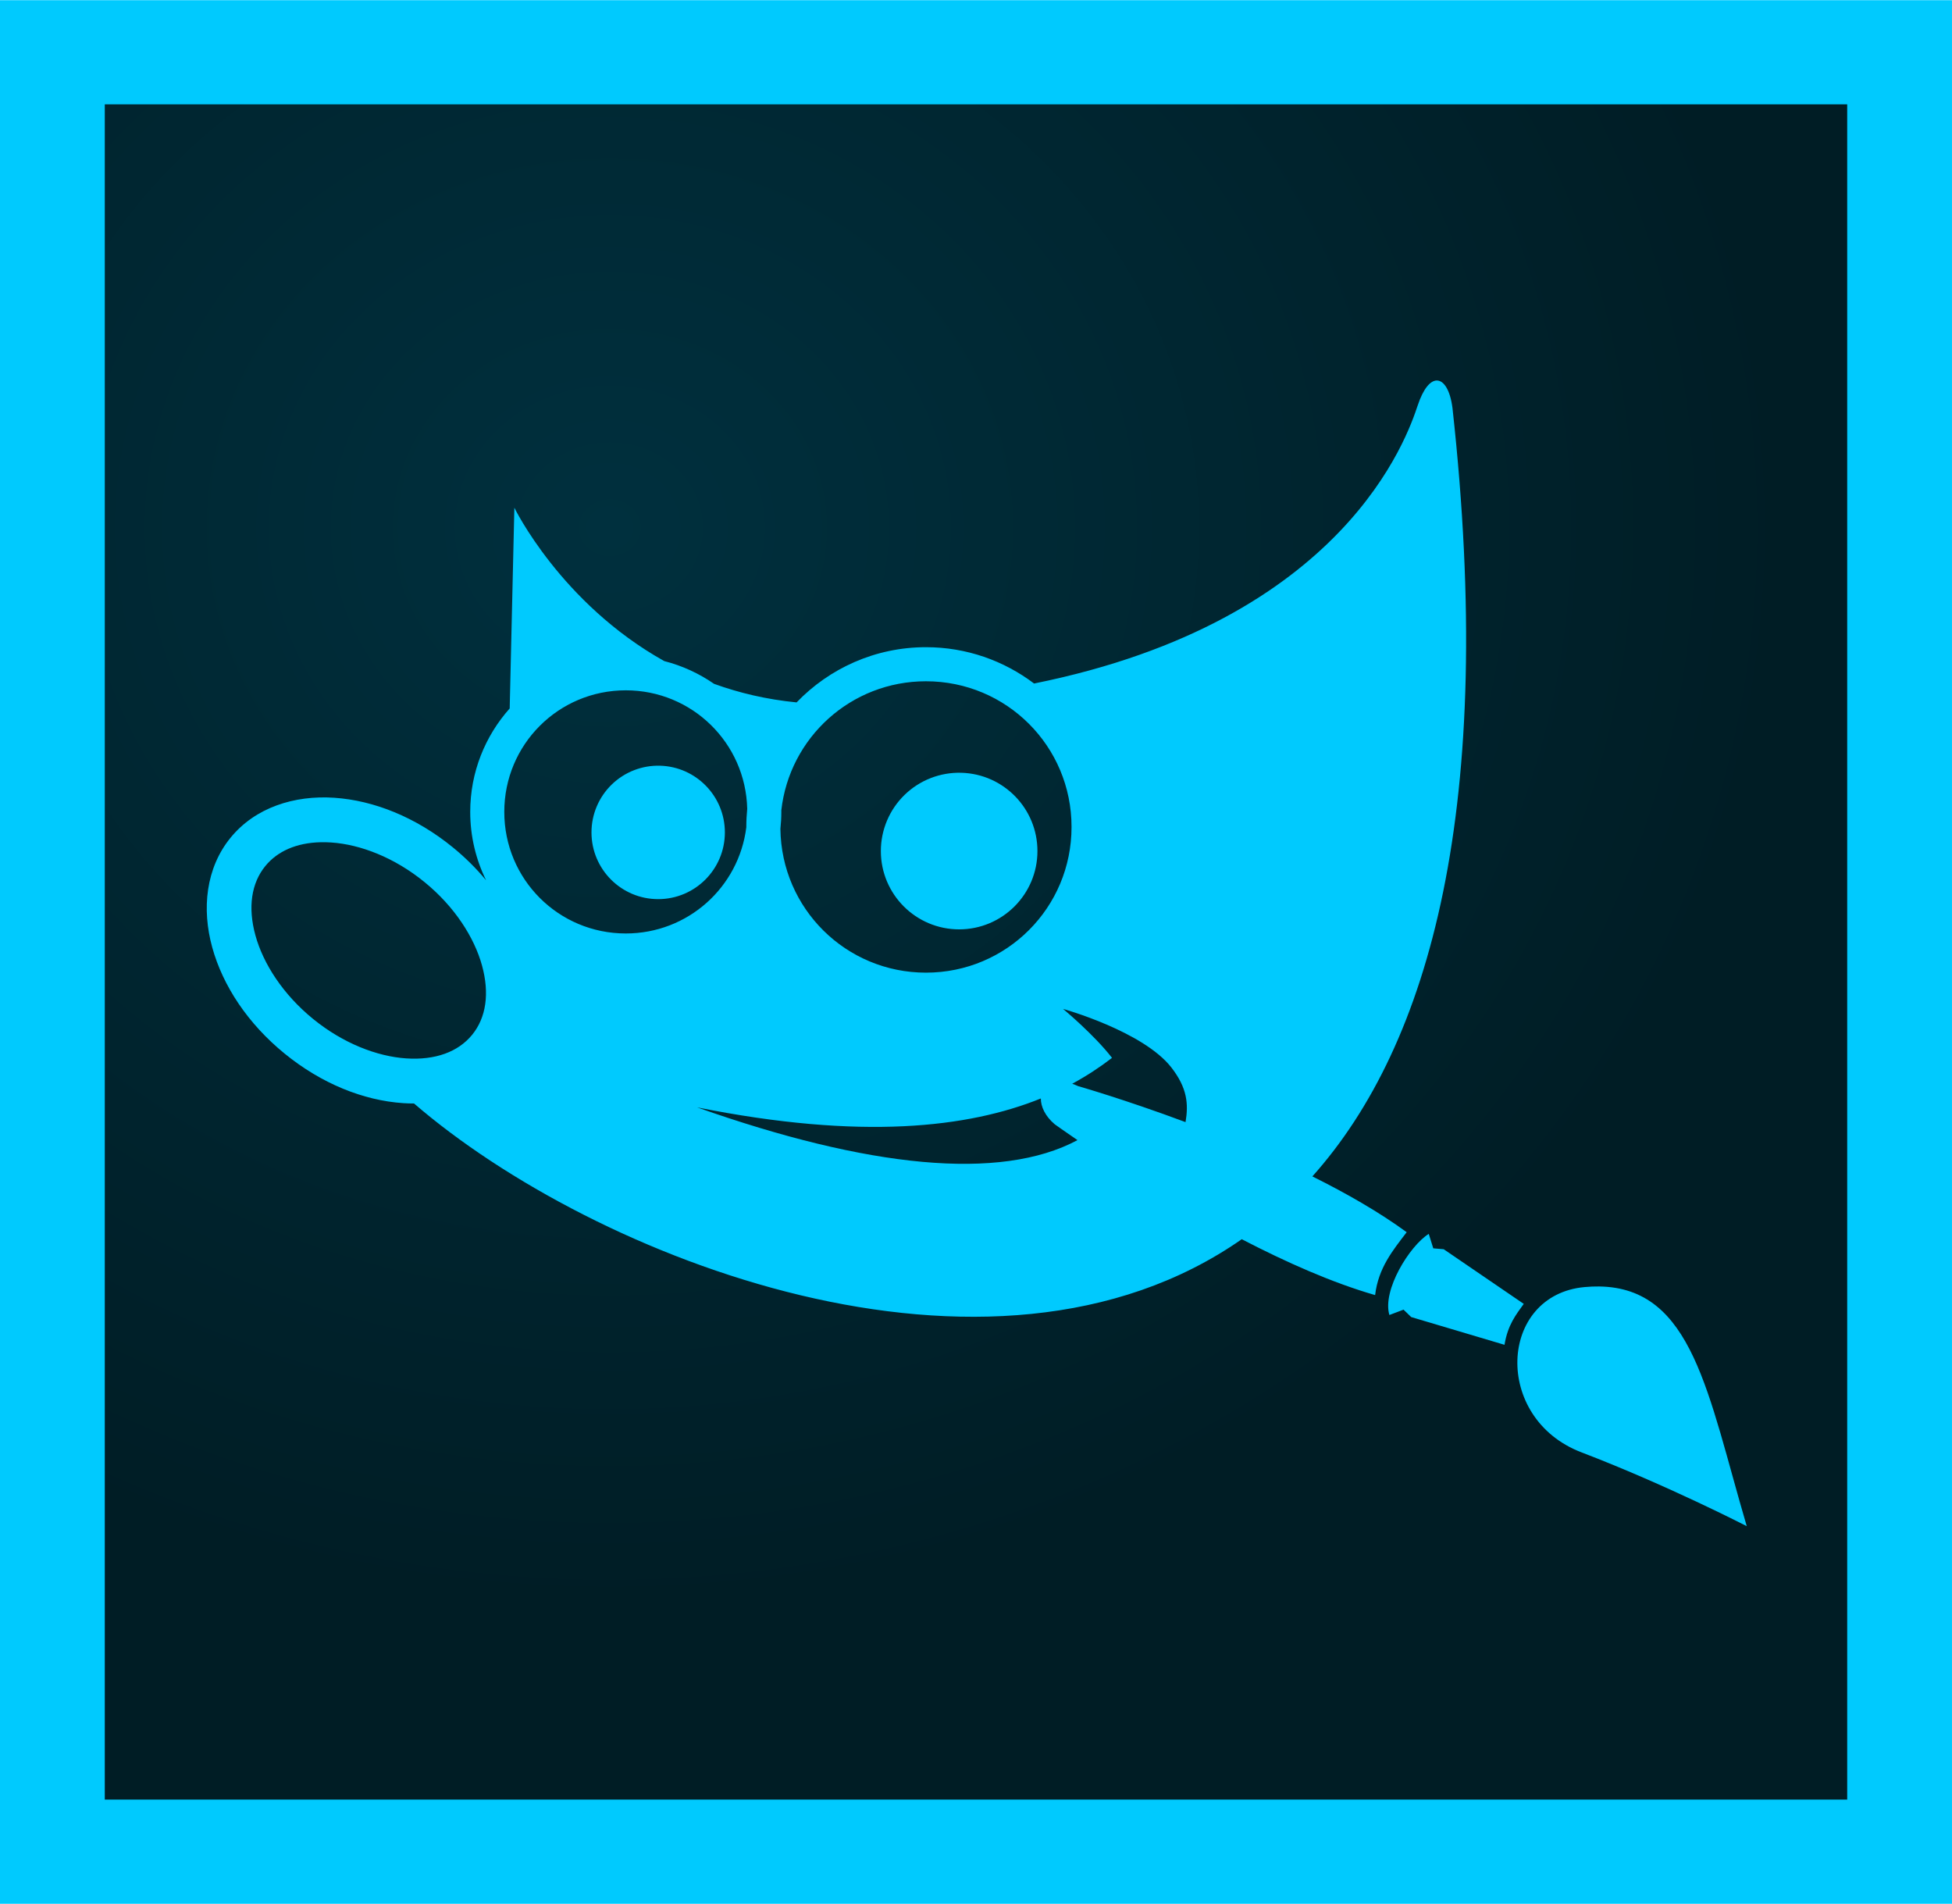
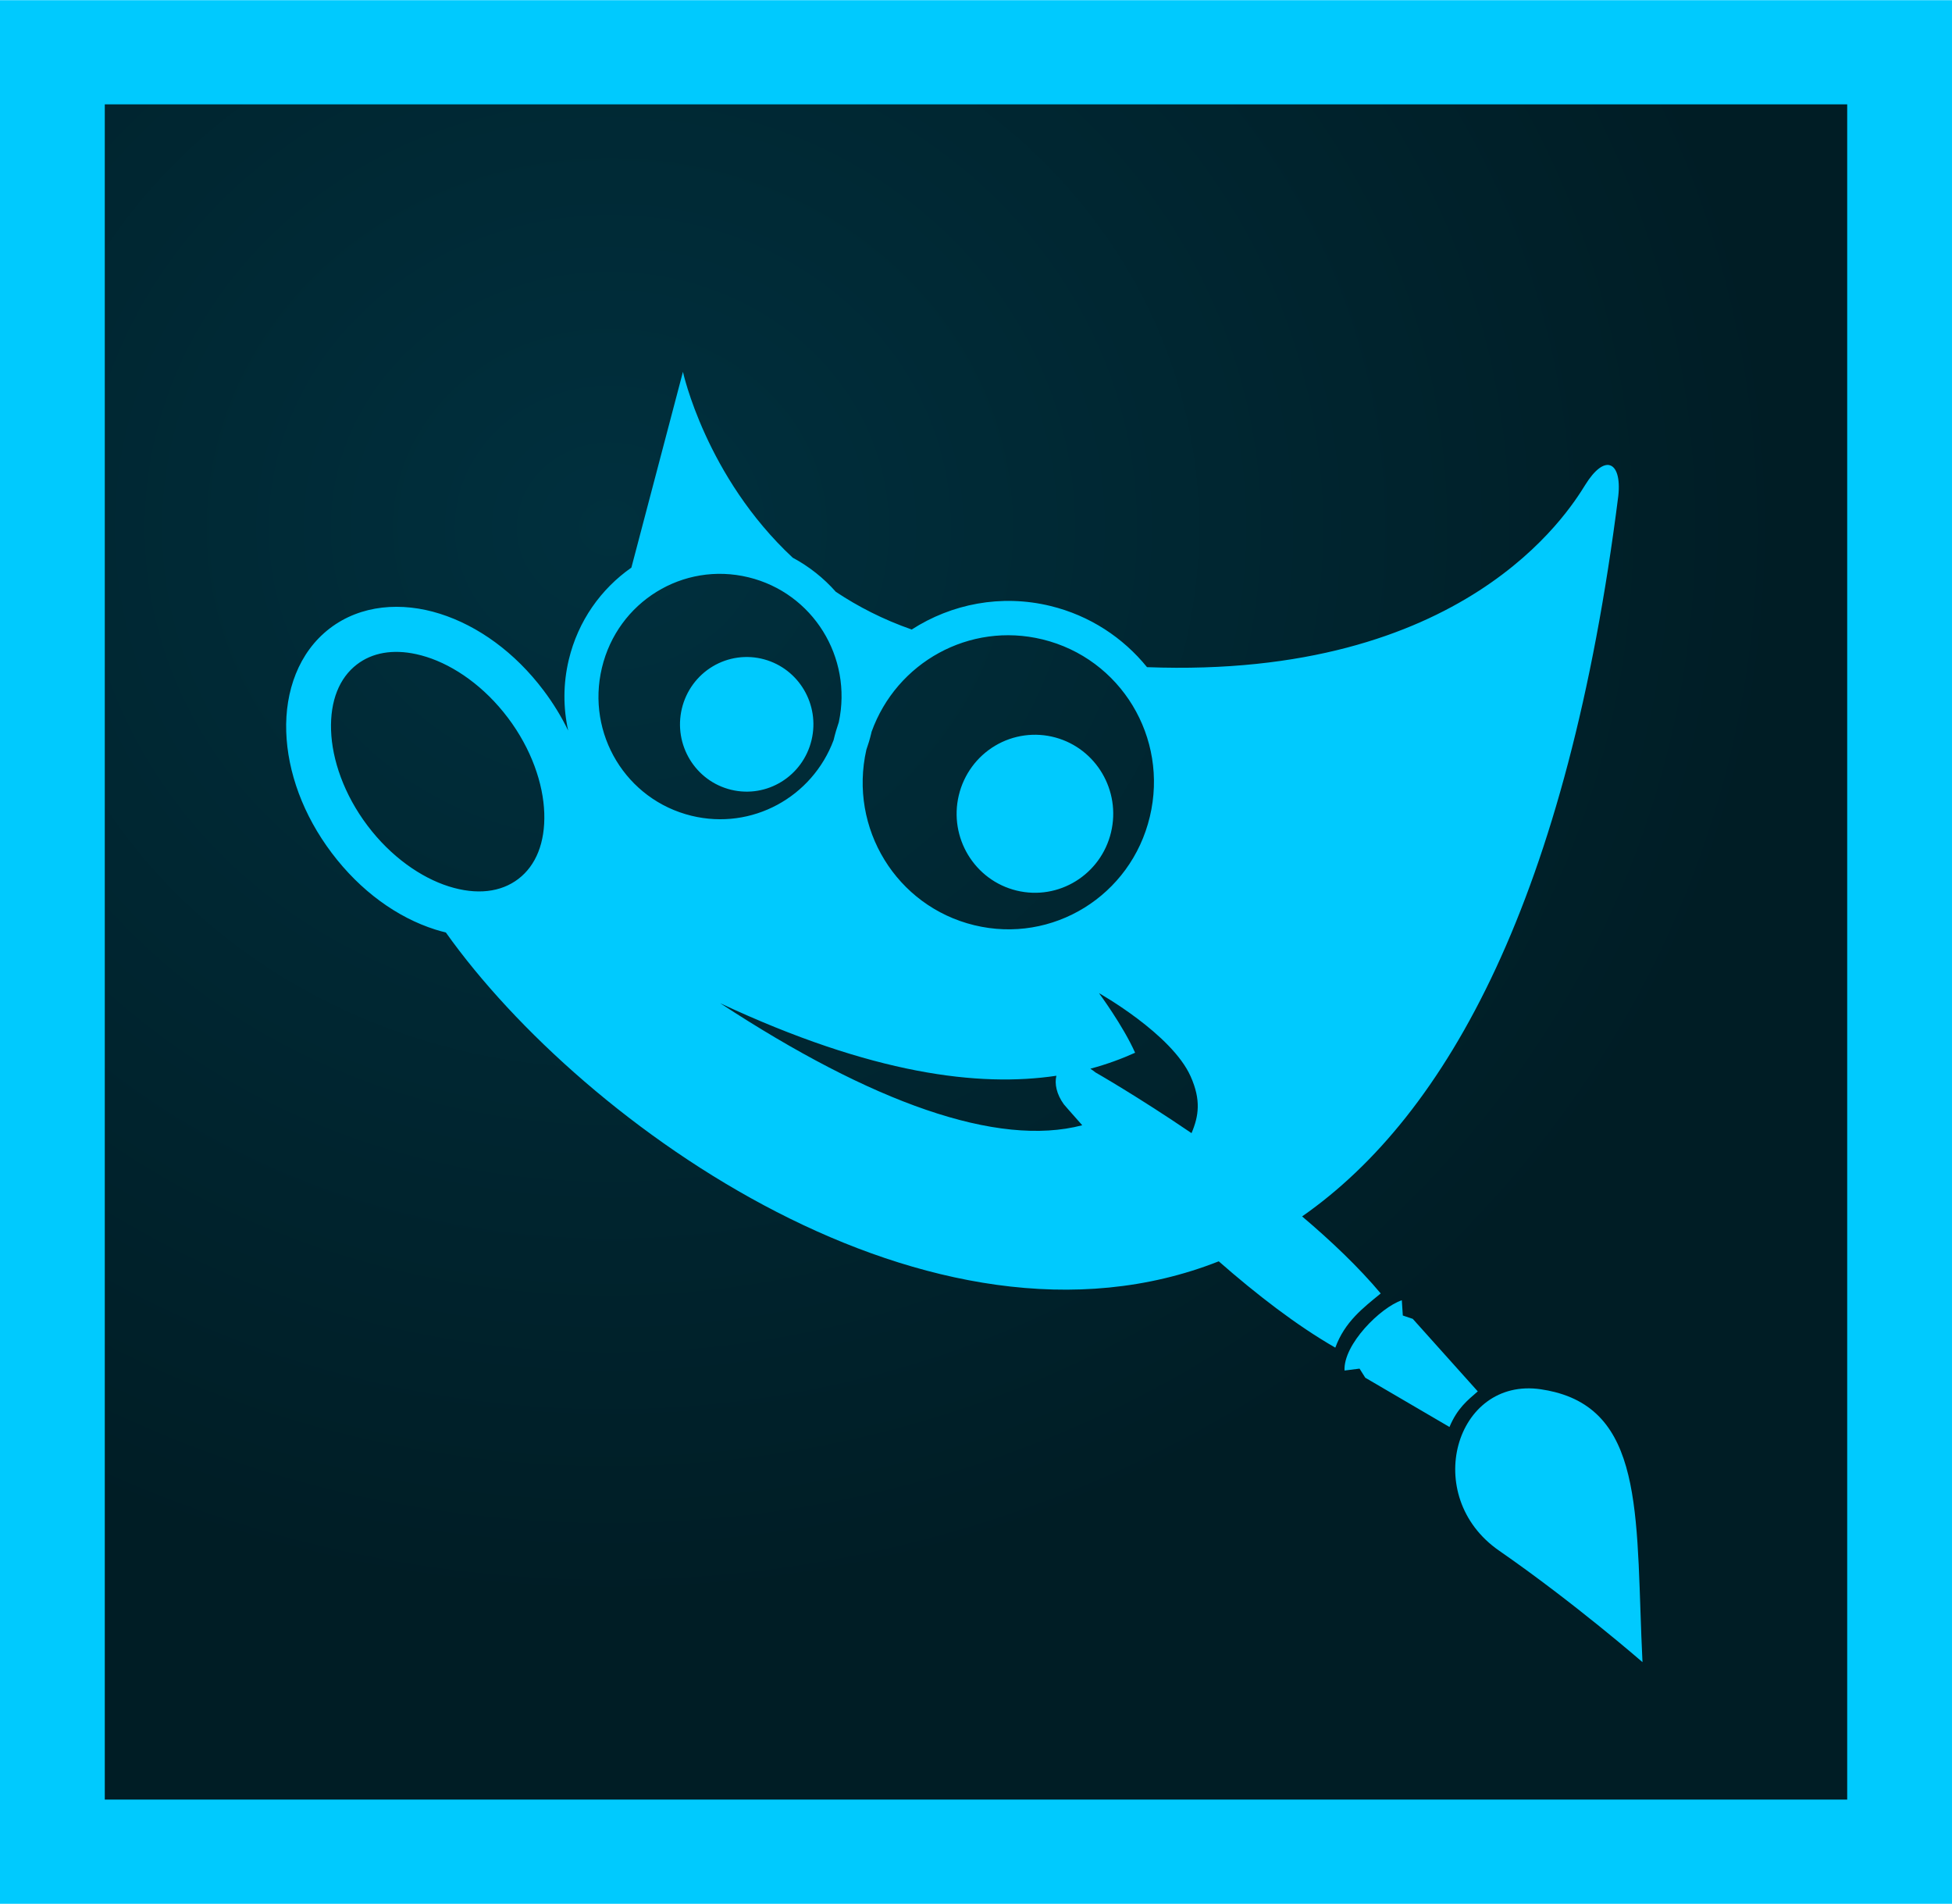
<svg xmlns="http://www.w3.org/2000/svg" width="2500" height="2438" version="1.1" viewBox="0 130.75 595.28 580.4">
  <radialGradient id="a" cx="-183.73" cy="329.01" r=".76" gradientTransform="matrix(474.46 1.1109e-8 0 437.92 87358 -143789)" gradientUnits="userSpaceOnUse">
    <stop stop-color="#00303e" offset="0" />
    <stop stop-color="#001d25" offset="1" />
  </radialGradient>
  <path d="m24.803 155.55h545.67v530.79h-545.67v-530.79z" fill="url(#a)" />
  <path transform="matrix(.23811 0 0 .23811 0 130.69)" d="m0 0.248v2437.5h2500v-2437.5h-2500zm134.2 133.38h2231.6v2170.7h-2231.6v-2170.7z" fill="#00cafe" stroke-width="4.2" />
-   <path d="m438.16 246.7c-1.932 0.019-4.082 2.396-5.804 7.562-3.115 9.344-22.056 65.672-117 84.83-9.183-6.947-20.609-11.076-32.978-11.076-15.478 0-29.476 6.466-39.45 16.831-9.175-0.893-17.549-2.901-25.162-5.654-4.553-3.154-9.681-5.53-15.191-6.94-31.573-17.624-45.716-46.768-45.716-46.768l-1.423 61.205c-7.486 8.395-12.043 19.452-12.037 31.546-3e-3 7.473 1.741 14.547 4.836 20.845-2.952-3.57-6.347-6.948-10.154-10.05-11.186-9.126-23.992-14.296-36.155-15.109-12.163-0.813-24.093 2.957-31.626 12.197-7.534 9.24-8.822 21.682-5.577 33.433 3.245 11.751 10.883 23.256 22.075 32.375 11.185 9.124 23.99 14.292 36.152 15.105 1.107 0.074 2.213 0.109 3.314 0.106 54.683 47.186 175.63 94.965 252.42 41.382 13.408 6.958 27.595 13.274 40.672 17.034 0.98-8.299 5.407-13.644 9.625-19.168-8.41-6.153-18.402-11.865-28.761-17.015 36.061-40.337 56.078-113.1 42.728-234.27-0.69-5.41-2.6-8.418-4.789-8.396zm-155.78 91.706c24.589 0 44.407 19.828 44.395 44.417v3e-3 3e-3c0.013 24.589-19.806 44.417-44.395 44.417-24.393 0-44.089-19.515-44.388-43.833 0.185-1.702 0.283-3.431 0.282-5.181 8e-5 -0.155-5e-3 -0.31-7e-3 -0.465 2.487-22.195 21.233-39.362 44.111-39.362zm-91.541 2.761c20.211 0 36.542 16.028 37.034 36.114-0.183 1.823-0.278 3.671-0.277 5.542v3e-3 3e-3c-3e-5 0.027 7.1e-4 0.054 7.6e-4 0.082-2.277 18.307-17.813 32.389-36.758 32.389-20.529 0-37.059-16.536-37.049-37.065v-3e-3c-9e-3 -20.529 16.52-37.065 37.049-37.065zm10.463 22.986a20.339 20.339 0 0 0-20.924 20.339 20.339 20.339 0 1 0 40.678 0 20.339 20.339 0 0 0-19.753-20.339zm91.895 2.152a23.876 23.876 0 0 0-24.573 23.866 23.876 23.876 0 1 0 47.753 0 23.876 23.876 0 0 0-23.179-23.866zm-195.42 21.18c1.05-0.024 2.131 7.9e-4 3.242 0.075h8e-4c8.888 0.594 19.275 4.595 28.427 12.062h3e-3c9.157 7.462 15.164 16.832 17.536 25.418 2.372 8.586 1.247 15.945-2.999 21.152-4.246 5.207-11.229 7.792-20.118 7.197-8.888-0.594-19.275-4.594-28.427-12.061l-0.003-3e-3c-9.157-7.462-15.165-16.828-17.536-25.414-2.372-8.586-1.246-15.949 3-21.156 3.715-4.556 9.526-7.102 16.875-7.269zm226.42 50.818s24.45 6.794 33.06 17.907c4.794 6.188 5.226 11.05 4.284 16.606-18.665-6.955-32.76-10.971-32.76-10.971-0.624-0.291-1.22-0.526-1.797-0.727 4.546-2.458 8.559-5.129 12.137-7.892-5.51-7.117-14.923-14.922-14.923-14.922zm-6.786 27.307c-0.019 2.473 1.33 5.411 4.24 7.865 0 0 2.603 1.875 6.933 4.833-23.567 12.621-64.02 8.365-116-9.988 50.204 10.041 82.74 6.205 104.83-2.71zm118.3 41.278c-5.807 3.636-14.245 17.145-12.008 24.74l4.318-1.633 2.338 2.26 28.456 8.459c0.993-6.086 3.49-9.163 5.868-12.48l-24.407-16.663-3.187-0.272zm51.924 16.04c-1.407-0.018-2.871 0.042-4.397 0.182-26.245 2.409-28.083 40.014-0.962 50.391 26.126 9.996 50.412 22.512 50.412 22.512-11.878-40.32-16.451-72.724-45.053-73.085z" color="#000000" fill="#00cafe" fill-rule="evenodd" />
+   <path d="m490.83 272.51c-1.883-0.438-4.53 1.386-7.414 6.045-5.217 8.428-36.828 59.2-133.62 55.549-7.299-8.985-17.44-15.735-29.465-18.659-15.047-3.659-30.171-0.625-42.295 7.184-8.71-3.045-16.381-6.993-23.137-11.494-3.687-4.169-8.116-7.713-13.142-10.398-26.565-24.749-33.487-56.678-33.487-56.678l-15.723 59.696c-9.244 6.464-16.265 16.233-19.093 28.096-1.754 7.329-1.716 14.68-0.182 21.589-2.033-4.199-4.543-8.316-7.517-12.258-8.736-11.595-19.975-19.693-31.609-23.366-11.634-3.672-24.115-2.795-33.603 4.488-9.489 7.282-13.657 19.181-13.255 31.474 0.402 12.293 5.131 25.383 13.876 36.973 8.736 11.593 19.974 19.689 31.607 23.361 1.059 0.334 2.126 0.63 3.196 0.888 42.106 59.208 148.49 134.66 235.7 100.26 11.405 9.994 23.717 19.542 35.549 26.322 2.897-7.909 8.453-12.105 13.848-16.526-6.734-8.023-15.11-15.987-23.974-23.487 44.508-31.04 81.015-97.678 96.425-219.68 0.596-5.47-0.555-8.871-2.689-9.367zm-172.93 53.126c23.905 5.812 38.526 29.945 32.753 54.06l-0.001 6e-3c-5.748 24.121-29.661 38.884-53.566 33.072-23.714-5.766-38.29-29.563-32.883-53.485 0.579-1.626 1.079-3.298 1.488-5.015 0.036-0.152 0.068-0.305 0.102-0.457 7.617-21.182 29.864-33.589 52.105-28.181zm-89.64-18.93c19.648 4.777 31.77 24.359 27.542 44.176-0.605 1.745-1.13 3.535-1.568 5.37l-0.001 6e-3c-6e-3 0.027-0.012 0.053-0.018 0.081-6.503 17.418-24.906 27.558-43.323 23.08-19.958-4.853-32.153-24.979-27.334-45.112l7e-4 -3e-3c4.801-20.138 24.744-32.45 44.702-27.597zm4.787 25.019a20.339 20.52 0 0 0-25.107 15.003 20.339 20.52 0 1 0 39.546 9.615 20.339 20.52 0 0 0-14.438-24.618zm88.833 23.833a23.876 24.089 0 0 0-29.481 17.6 23.876 24.09 0 1 0 46.424 11.288 23.876 24.089 0 0 0-16.942-28.888zm-194.94-25.418c1.026 0.225 2.071 0.504 3.134 0.84l7.8e-4 1.8e-4c8.501 2.684 17.662 9.063 24.81 18.55l3e-3 7e-4c7.154 9.483 10.798 20.094 11.093 29.076 0.294 8.982-2.524 15.934-7.871 20.038-5.348 4.104-12.742 4.988-21.244 2.304-8.502-2.684-17.662-9.062-24.81-18.549l-2e-3 -4e-3c-7.154-9.483-10.8-20.09-11.094-29.072-0.294-8.983 2.525-15.938 7.873-20.042 4.679-3.591 10.925-4.714 18.108-3.141zm208.21 103.36s22.178 12.443 27.944 25.378c3.211 7.202 2.492 12.074 0.274 17.3-16.516-11.234-29.278-18.504-29.278-18.504-0.539-0.433-1.063-0.805-1.577-1.138 4.995-1.337 9.523-3.008 13.648-4.872-3.689-8.283-11.012-18.164-11.012-18.164zm-12.994 25.18c-0.598 2.421 0.025 5.621 2.279 8.716 0 0 2.091 2.454 5.608 6.379-25.868 6.809-64.198-6.928-110.43-37.217 46.454 21.716 78.983 25.644 102.55 22.122zm105.34 68.45c-6.497 2.194-17.865 13.449-17.47 21.428l4.58-0.581 1.744 2.77 25.682 15.023c2.391-5.734 5.54-8.162 8.629-10.854l-19.824-22.113-3.035-1.02zm46.721 28.006c-1.363-0.35-2.801-0.637-4.318-0.861-26.079-3.841-36.676 32.609-12.741 49.198 23.057 15.98 43.735 33.997 43.735 33.997-2.101-42.355 1.045-75.219-26.676-82.334z" color="#000000" fill="#00cafe" fill-rule="evenodd" stroke-width="1.004" />
</svg>
